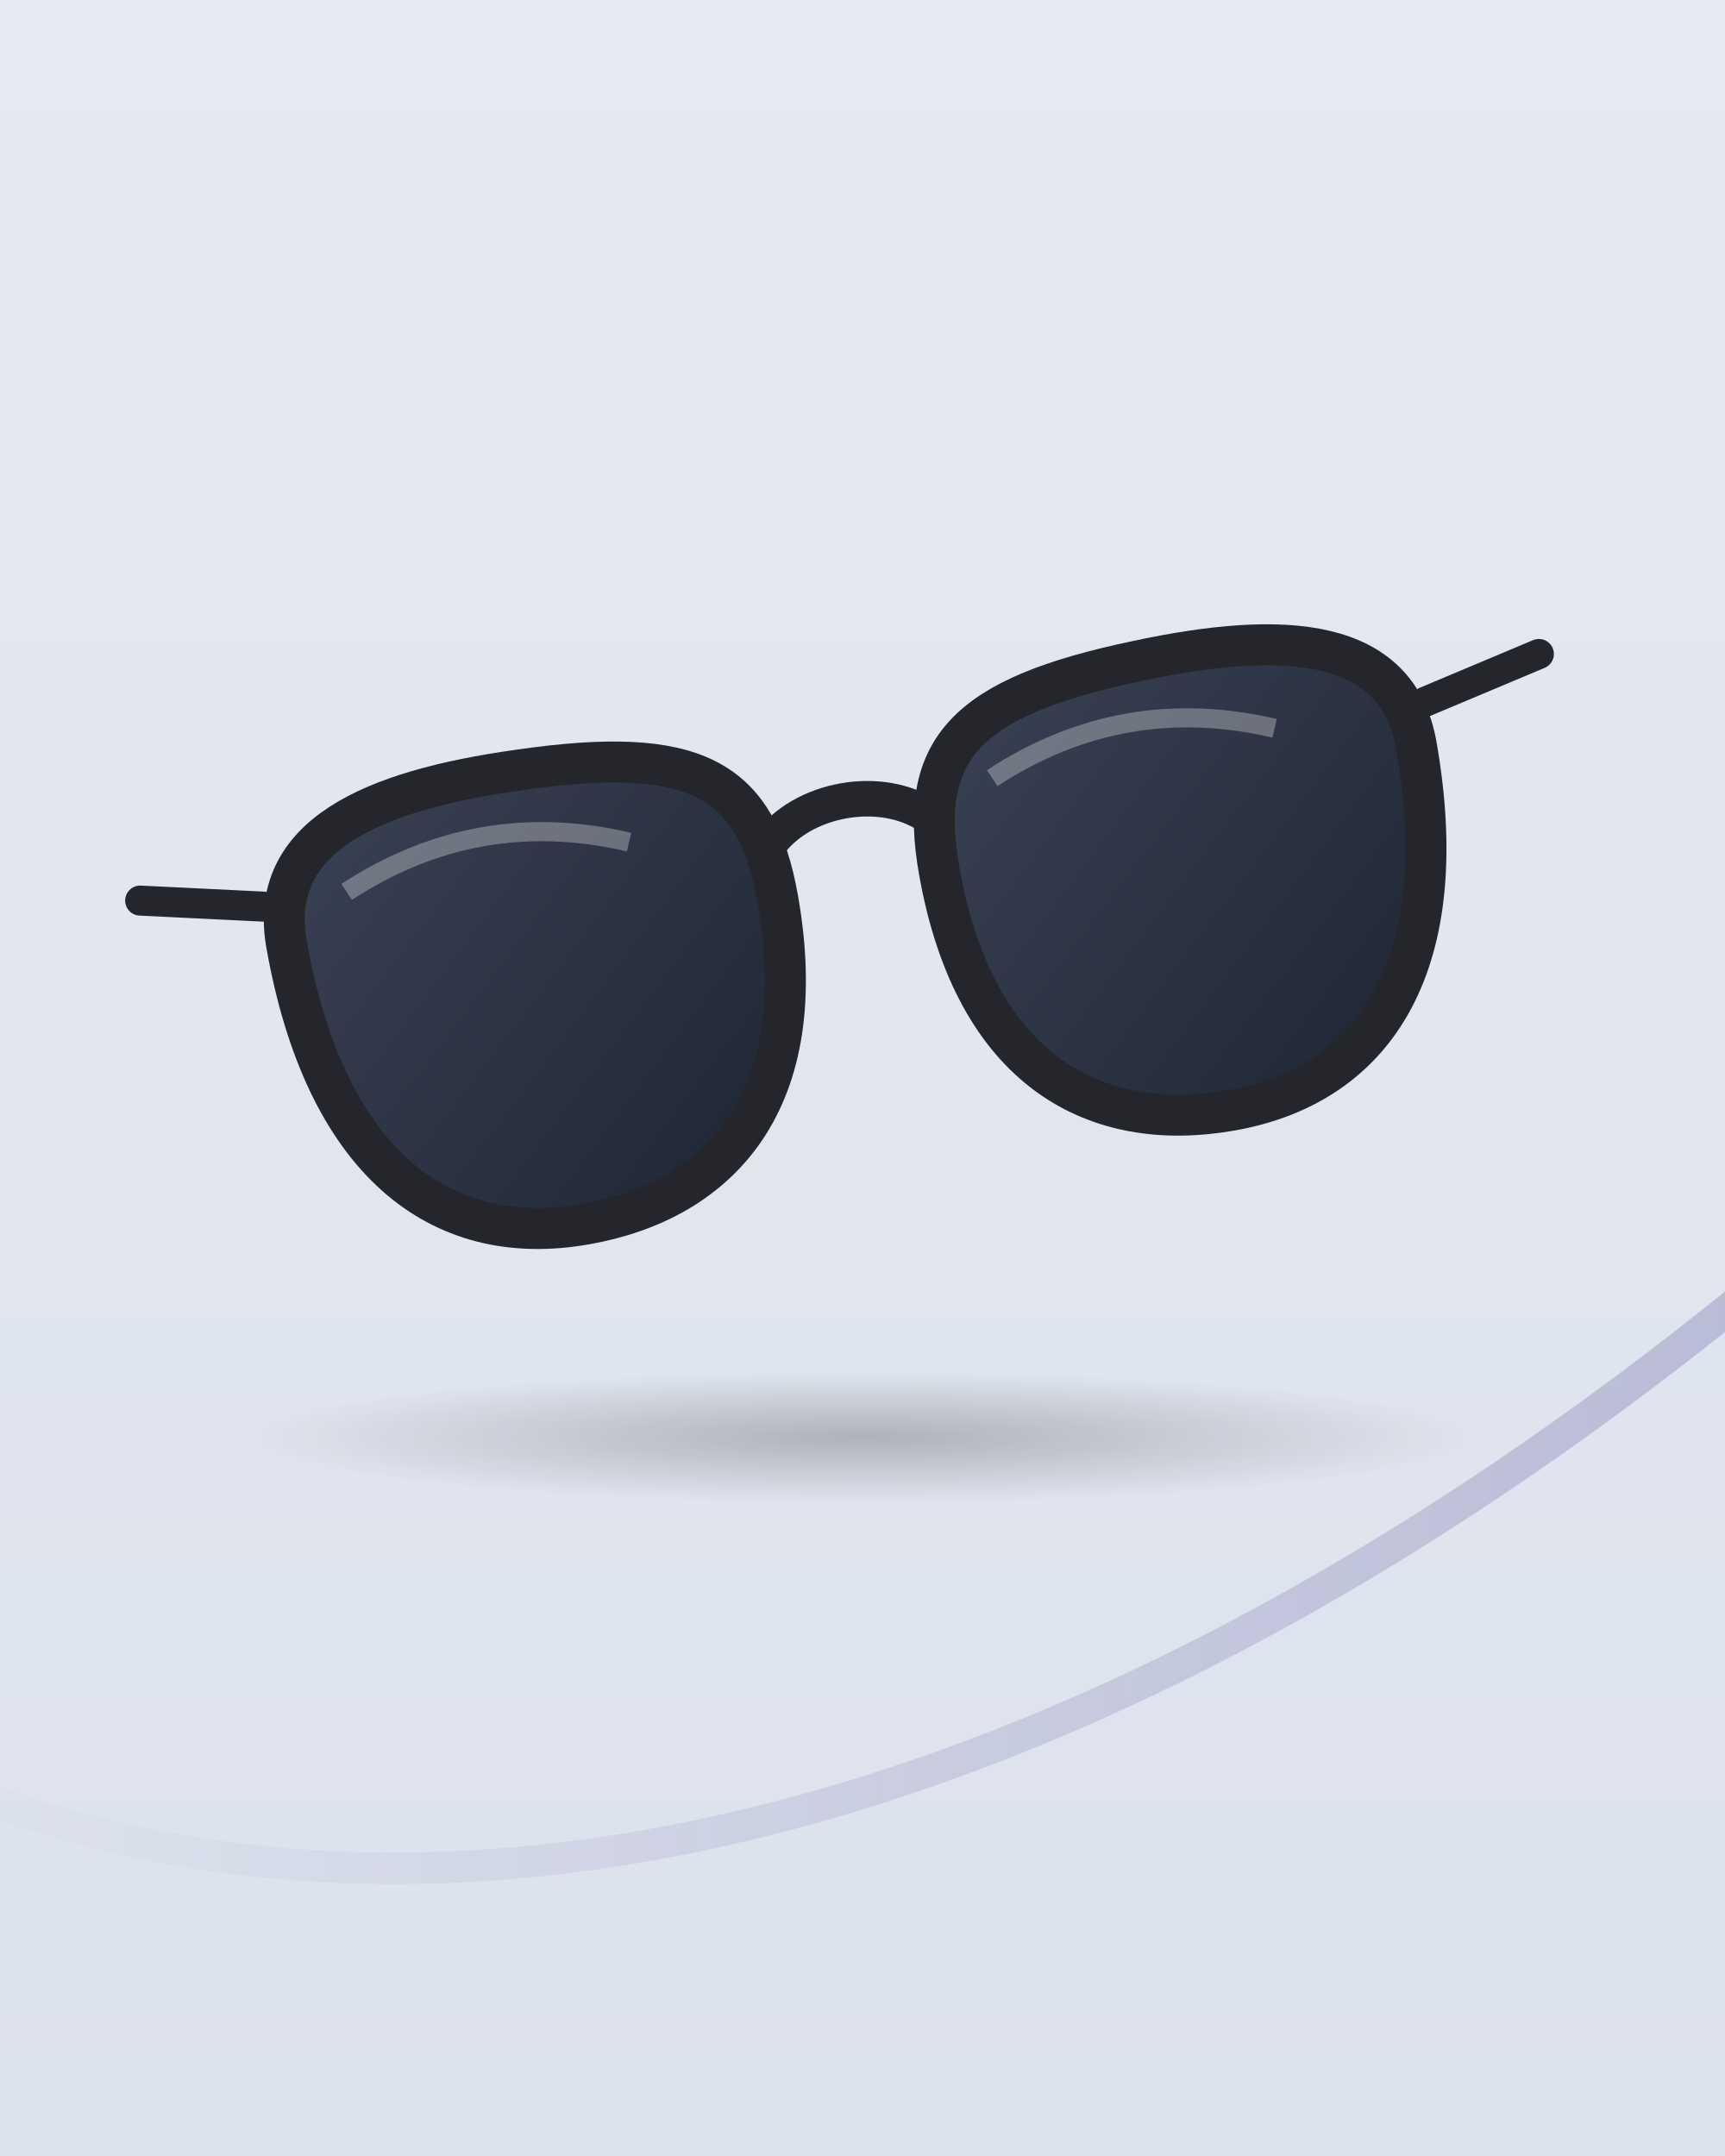
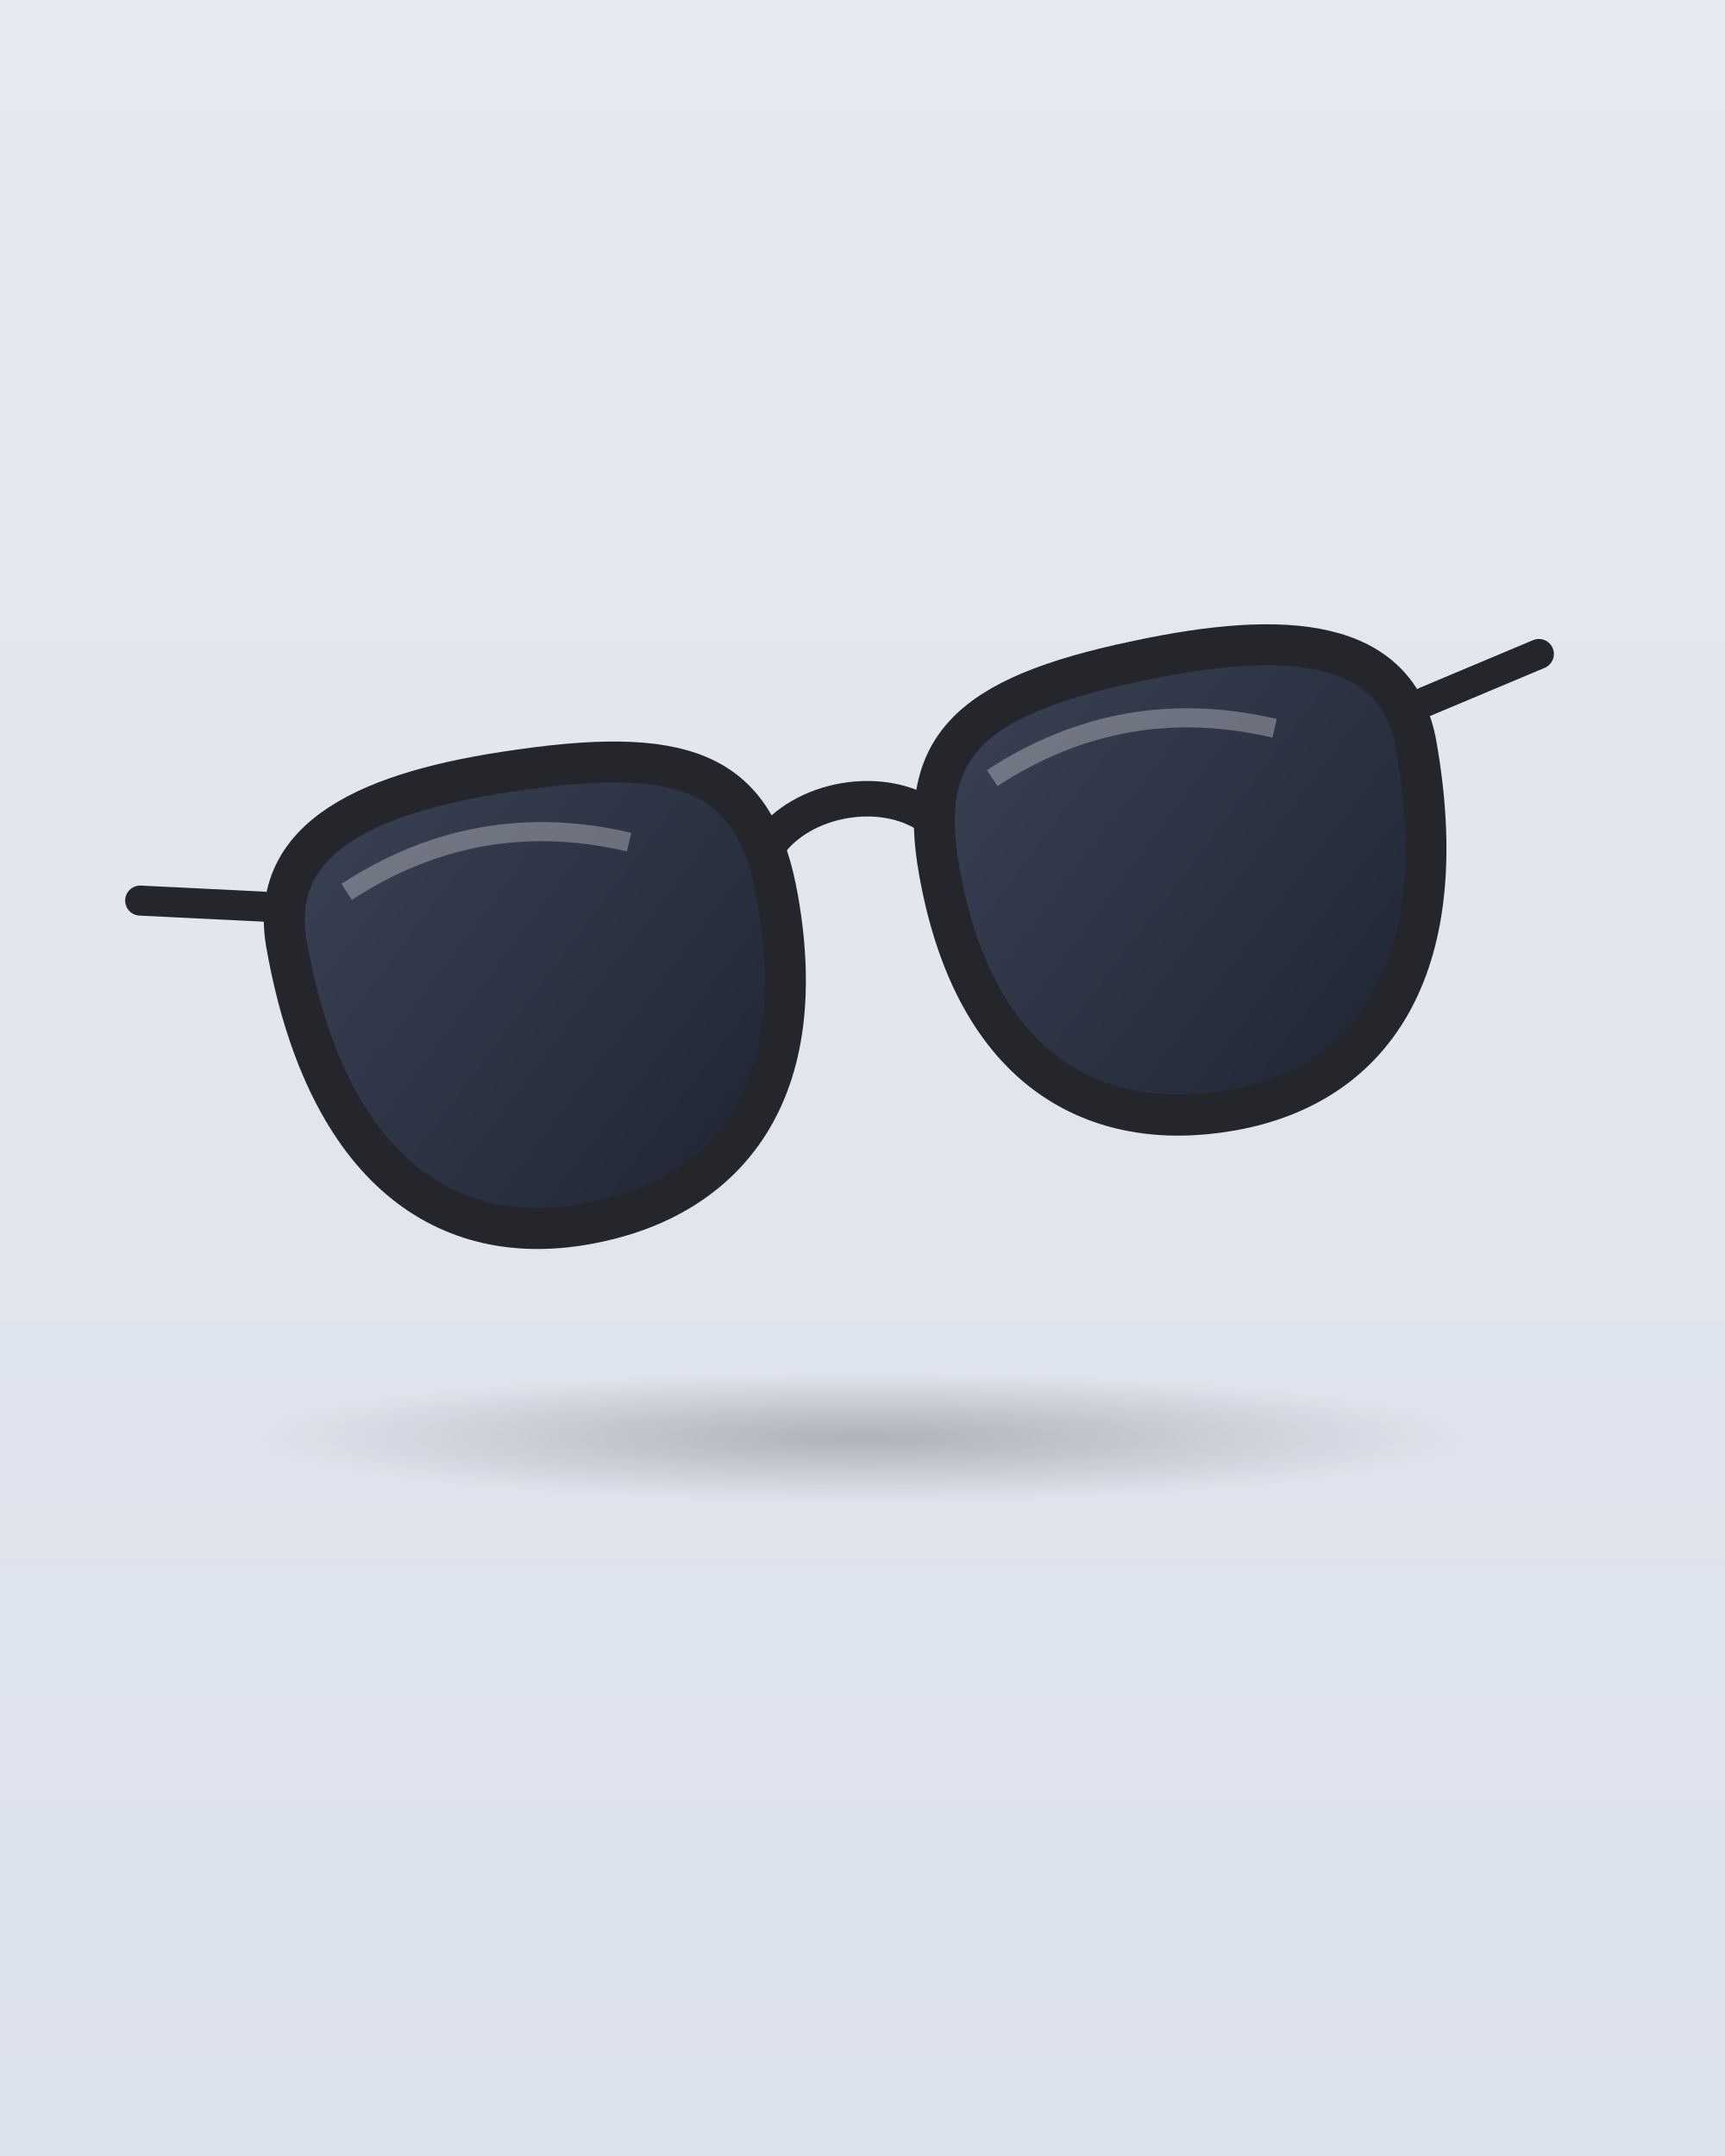
<svg xmlns="http://www.w3.org/2000/svg" viewBox="0 0 1200 1500" width="1200" height="1500">
  <defs>
    <linearGradient id="bg" x1="0" y1="0" x2="0" y2="1">
      <stop offset="0" stop-color="#e5e9f1" />
      <stop offset="1" stop-color="#DCE2EC" />
    </linearGradient>
    <radialGradient id="floor" cx="0.5" cy="0.5" r="0.5">
      <stop offset="0" stop-color="#000" stop-opacity="0.22" />
      <stop offset="1" stop-color="#000" stop-opacity="0" />
    </radialGradient>
    <linearGradient id="rib" x1="0" y1="0" x2="1" y2="0">
      <stop offset="0" stop-color="#31277F" stop-opacity="0" />
      <stop offset="1" stop-color="#31277F" stop-opacity="0.22" />
    </linearGradient>
  </defs>
  <rect width="1200" height="1500" fill="url(#bg)" />
-   <path d="M-40 1240 C 300 1380, 760 1280, 1240 880" fill="none" stroke="url(#rib)" stroke-width="22" stroke-linecap="round" />
  <ellipse cx="600" cy="1000" rx="430" ry="46" fill="url(#floor)" />
  <g transform="translate(170 470) rotate(-10 450 200) scale(0.95)">
    <defs>
      <linearGradient id="lens" x1="0" y1="0" x2="1" y2="1">
        <stop offset="0" stop-color="#3A4256" />
        <stop offset="1" stop-color="#1E2430" />
      </linearGradient>
    </defs>
    <path d="M40 120 C 40 40, 120 20, 230 24 C 360 28, 400 60, 400 150 C 400 300, 320 360, 220 360 C 110 360, 40 280, 40 120 Z" fill="url(#lens)" stroke="#24262B" stroke-width="30" />
    <path d="M880 120 C 880 40, 800 20, 690 24 C 560 28, 520 60, 520 150 C 520 300, 600 360, 700 360 C 810 360, 880 280, 880 120 Z" fill="url(#lens)" stroke="#24262B" stroke-width="30" />
    <path d="M400 110 C 430 80, 490 80, 520 110" fill="none" stroke="#24262B" stroke-width="26" />
    <path d="M90 90 C 160 60, 230 60, 300 90" stroke="#fff" stroke-opacity="0.3" stroke-width="14" fill="none" />
    <path d="M570 90 C 640 60, 710 60, 780 90" stroke="#fff" stroke-opacity="0.3" stroke-width="14" fill="none" />
    <path d="M28 90 L-60 70" stroke="#24262B" stroke-width="22" stroke-linecap="round" />
    <path d="M892 90 L980 70" stroke="#24262B" stroke-width="22" stroke-linecap="round" />
  </g>
</svg>
